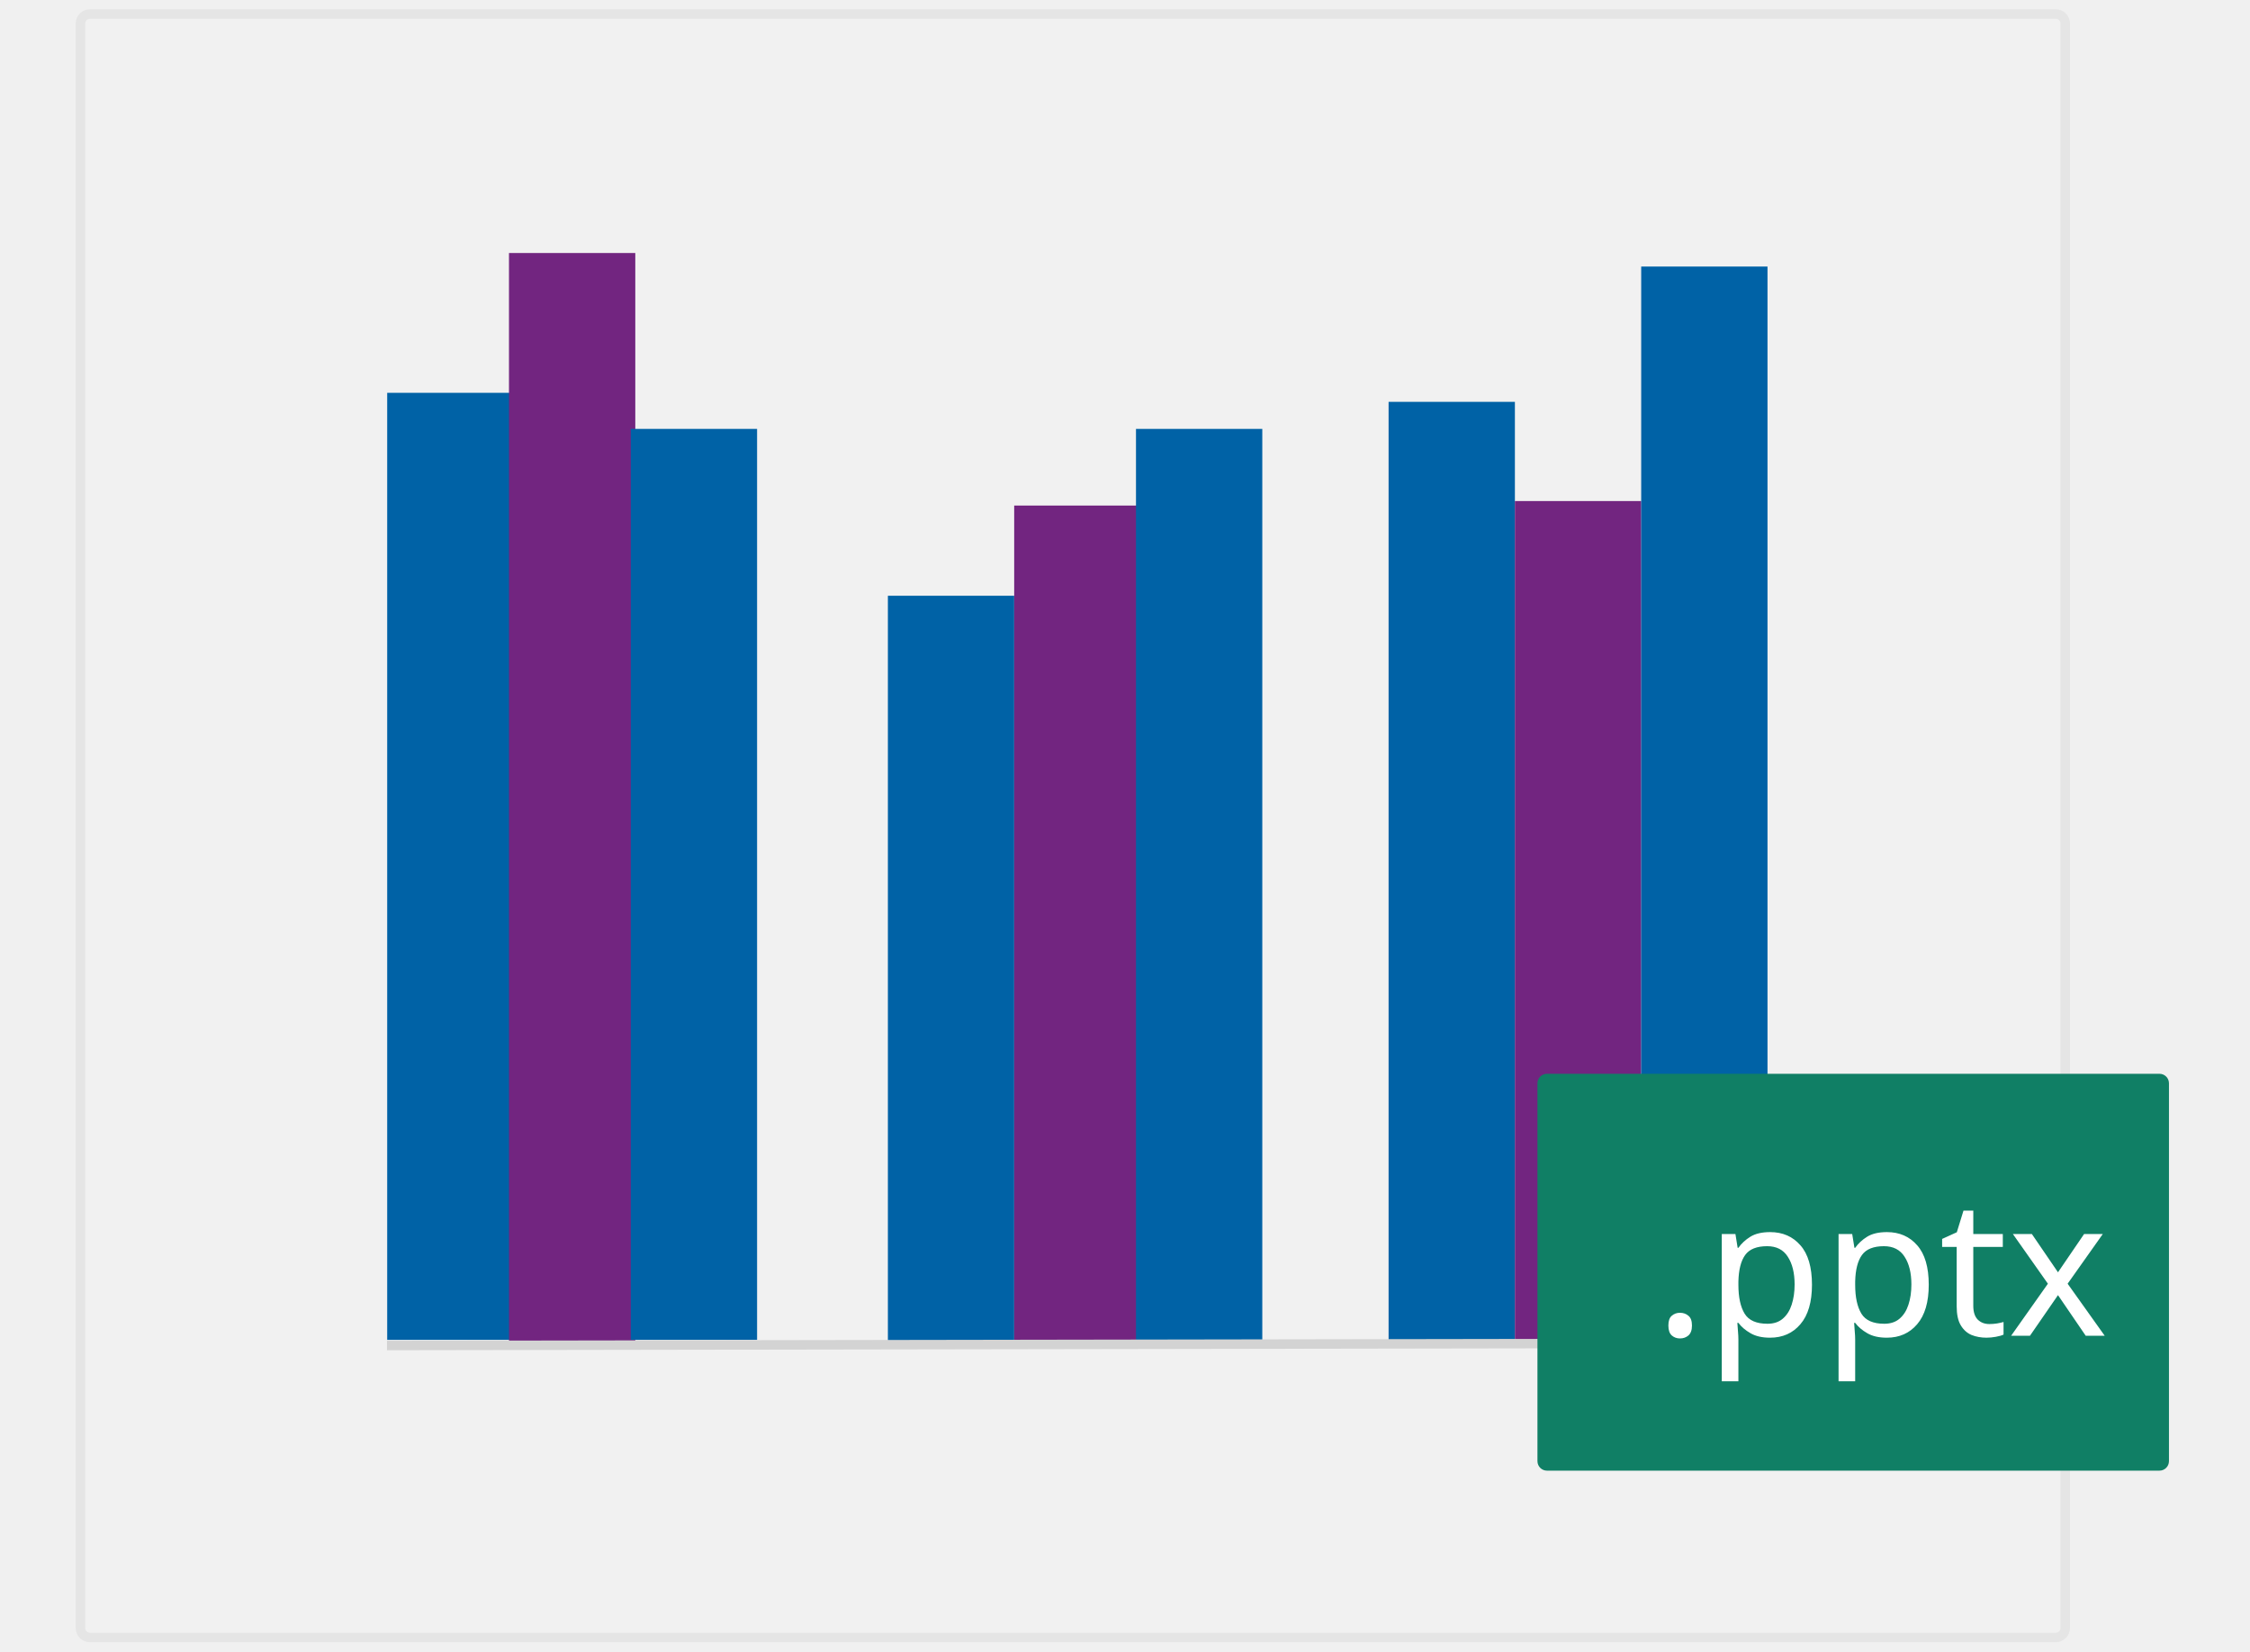
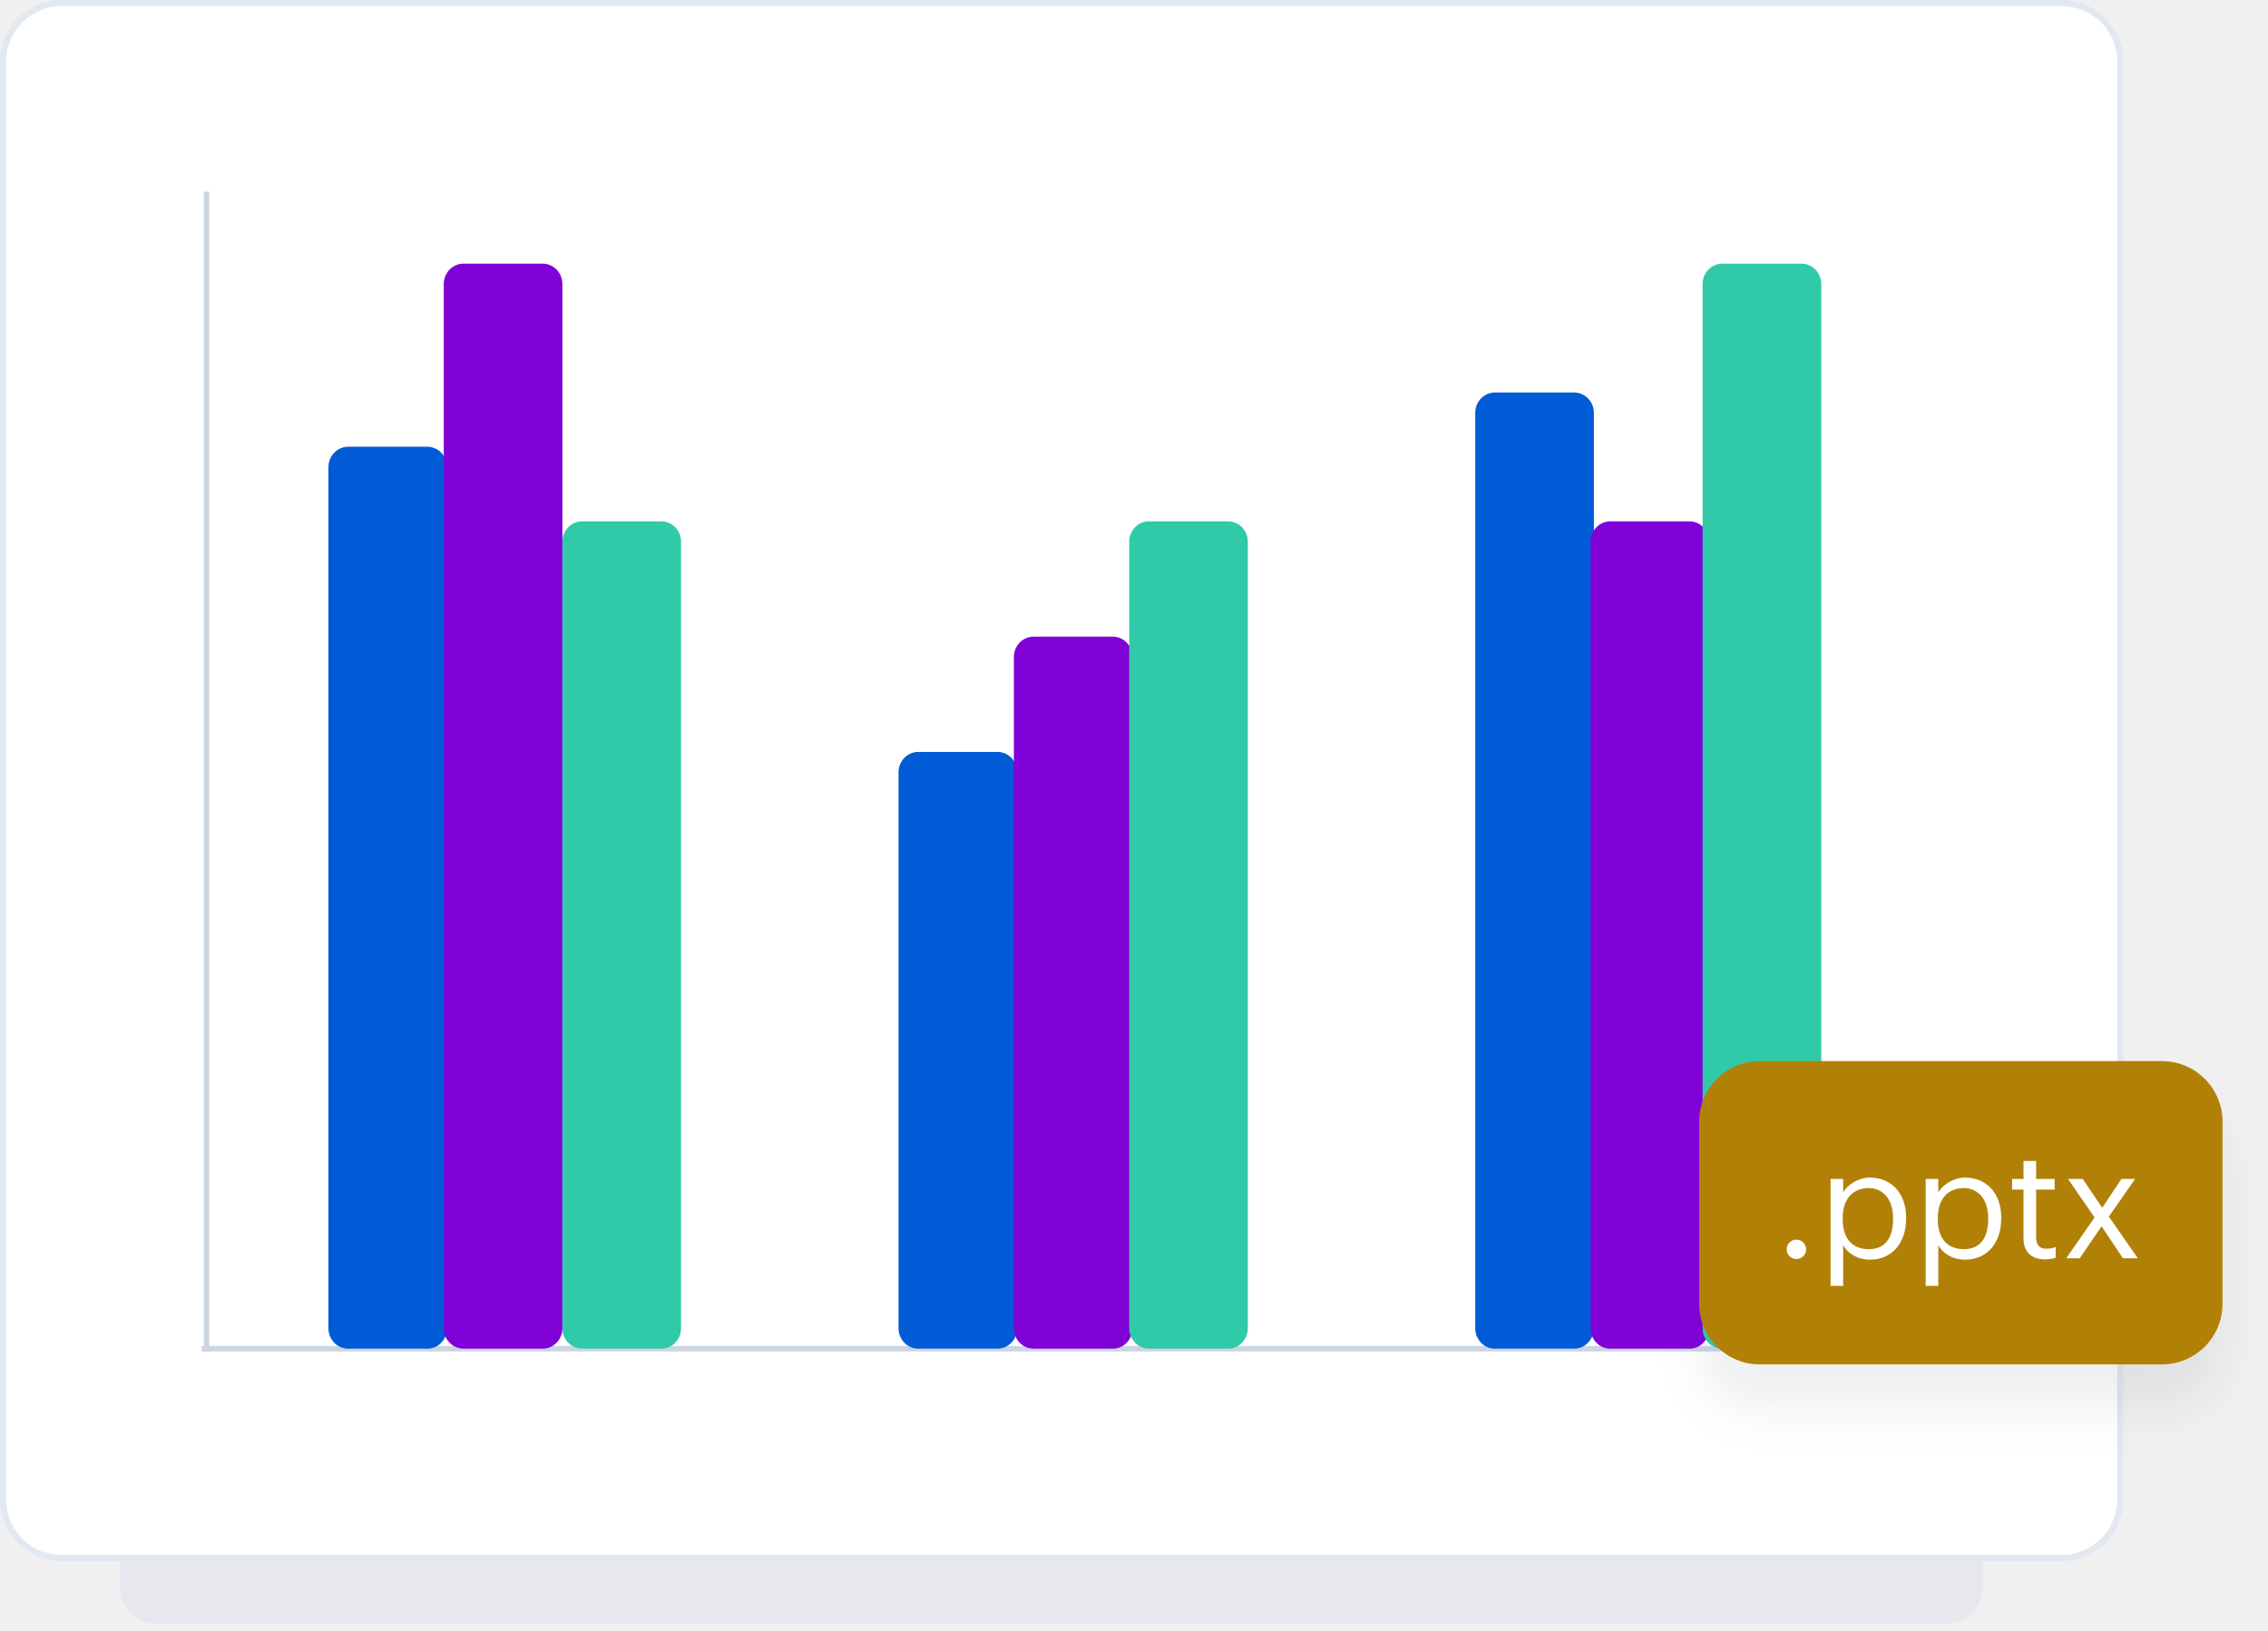
- <svg xmlns="http://www.w3.org/2000/svg" width="237px" height="174px" viewBox="0 0 237 174" version="1.1">
-   <g id="Page-1" stroke="none" stroke-width="1" fill="none" fill-rule="evenodd">
-     <g id="Group" transform="translate(0, 1)">
-       <g id="powerpoint" transform="translate(8, 0)">
-         <g id="Group-17-Copy-3" fill="#F1F1F1" fill-rule="nonzero" stroke="#E5E5E5">
-           <rect id="Rectangle" x="0.475" y="0.475" width="209.061" height="171.05" rx="1" />
-         </g>
-         <polygon id="Rectangle-Copy-17" fill="#0062A6" fill-rule="nonzero" transform="translate(39.43646, 90.27624) rotate(-90) translate(-39.43646, -90.27624) " points="-10.453 83.624 89.326 83.624 89.326 96.928 -10.453 96.928" />
-         <polygon id="Rectangle-Copy-20" fill="#0062A6" fill-rule="nonzero" transform="translate(92.1768, 101.2044) rotate(-90) translate(-92.1768, -101.2044) " points="52.74 94.552 131.613 94.552 131.613 107.856 52.74 107.856" />
-         <polygon id="Rectangle-Copy-23" fill="#0062A6" fill-rule="nonzero" transform="translate(144.9171, 90.75138) rotate(-90) translate(-144.9171, -90.75138) " points="95.503 84.099 194.331 84.099 194.331 97.403 95.503 97.403" />
-         <polygon id="Rectangle-Copy-18" fill="#722580" fill-rule="nonzero" transform="translate(52.26519, 83.14917) rotate(-90) translate(-52.26519, -83.14917) " points="-5.227 76.497 109.757 76.497 109.757 89.801 -5.227 89.801" />
-         <polygon id="Rectangle-Copy-21" fill="#722580" fill-rule="nonzero" transform="translate(105.4807, 96.45304) rotate(-90) translate(-105.4807, -96.45304) " points="61.293 89.801 149.669 89.801 149.669 103.105 61.293 103.105" />
-         <polygon id="Rectangle-Copy-24" fill="#722580" fill-rule="nonzero" transform="translate(158.221, 95.9779) rotate(-90) translate(-158.221, -95.9779) " points="114.033 89.326 202.409 89.326 202.409 102.63 114.033 102.63" />
-         <polygon id="Rectangle-Copy-19" fill="#0062A6" fill-rule="nonzero" transform="translate(65.09392, 92.1768) rotate(-90) translate(-65.09392, -92.1768) " points="17.105 85.525 113.083 85.525 113.083 98.829 17.105 98.829" />
-         <polygon id="Rectangle-Copy-22" fill="#0062A6" fill-rule="nonzero" transform="translate(118.3094, 92.1768) rotate(-90) translate(-118.3094, -92.1768) " points="70.32 85.525 166.298 85.525 166.298 98.829 70.32 98.829" />
-         <polygon id="Rectangle-Copy-25" fill="#0062A6" fill-rule="nonzero" transform="translate(171.5249, 83.62431) rotate(-90) translate(-171.5249, -83.62431) " points="114.983 76.972 228.066 76.972 228.066 90.276 114.983 90.276" />
-         <line x1="105.363" y1="68.42" x2="105.598" y2="212.862" id="Line-3" stroke="#D3D3D3" stroke-linecap="square" transform="translate(105.4807, 140.6409) rotate(-90) translate(-105.4807, -140.6409) " />
-         <rect id="Rectangle-Copy-128" fill="#107F65" fill-rule="nonzero" x="153.945" y="112.133" width="66.519" height="41.812" rx="1" />
-         <g id=".pptx-copy" transform="translate(166.2983, 119.7348)" fill="#FFFFFF" fill-rule="nonzero" font-family="ProximaNova-Regular, Proxima Nova" font-size="20" font-weight="normal">
-           <text id=".pptx">
-             <tspan x="0" y="20">.pptx</tspan>
-           </text>
-         </g>
-       </g>
-       <rect id="Rectangle" x="0" y="0.475" width="237" height="171.525" />
-     </g>
+ <svg xmlns="http://www.w3.org/2000/svg" width="299" height="215" viewBox="0 0 299 215" fill="none">
+   <path d="M256.65 201.343H20.607C18.223 201.343 16.29 203.398 16.29 205.932V208.992C16.29 211.526 18.223 213.581 20.607 213.581H256.65C259.034 213.581 260.967 211.526 260.967 208.992V205.932C260.967 203.398 259.034 201.343 256.65 201.343Z" fill="#E6E8ED" stroke="#E6E8ED" />
+   <path d="M271.824 0.407H8.107C3.855 0.407 0.407 3.854 0.407 8.107V197.713C0.407 201.966 3.855 205.413 8.107 205.413H271.824C276.076 205.413 279.523 201.966 279.523 197.713V8.107C279.523 3.854 276.076 0.407 271.824 0.407Z" fill="white" stroke="#E2E8F0" stroke-width="0.814" />
+   <g clip-path="url(#clip0_125_4187)">
+     <path d="M27.225 25.265V177.817" stroke="#CBD5E1" stroke-width="0.723" stroke-linecap="square" />
+     <path d="M26.573 177.817H253.573" stroke="#CBD5E1" stroke-width="0.723" stroke-linecap="square" />
+     <path d="M56.332 58.902H45.906C44.466 58.902 43.299 60.103 43.299 61.585V175.135C43.299 176.617 44.466 177.817 45.906 177.817H56.332C57.772 177.817 58.939 176.617 58.939 175.135V61.585C58.939 60.103 57.772 58.902 56.332 58.902Z" fill="#005BD7" />
+     <path d="M71.538 34.762H61.111C59.671 34.762 58.504 35.962 58.504 37.444V175.135C58.504 176.617 59.671 177.817 61.111 177.817H71.538C72.977 177.817 74.144 176.617 74.144 175.135V37.444C74.144 35.962 72.977 34.762 71.538 34.762Z" fill="#8001D8" />
+     <path d="M87.178 68.737H76.751C75.312 68.737 74.144 69.938 74.144 71.42V175.135C74.144 176.617 75.312 177.817 76.751 177.817H87.178C88.618 177.817 89.785 176.617 89.785 175.135V71.42C89.785 69.938 88.618 68.737 87.178 68.737Z" fill="#31CAA8" />
+     <path d="M131.491 99.137H121.065C119.625 99.137 118.458 100.338 118.458 101.819V175.135C118.458 176.617 119.625 177.817 121.065 177.817H131.491C132.931 177.817 134.098 176.617 134.098 175.135V101.819C134.098 100.338 132.931 99.137 131.491 99.137Z" fill="#005BD7" />
+     <path d="M146.697 83.937H136.27C134.831 83.937 133.664 85.138 133.664 86.619V175.135C133.664 176.617 134.831 177.817 136.27 177.817H146.697C148.137 177.817 149.304 176.617 149.304 175.135V86.619C149.304 85.138 148.137 83.937 146.697 83.937Z" fill="#8001D8" />
+     <path d="M161.903 68.737H151.476C150.037 68.737 148.87 69.938 148.87 71.42V175.135C148.87 176.617 150.037 177.817 151.476 177.817H161.903C163.343 177.817 164.51 176.617 164.51 175.135V71.42C164.51 69.938 163.343 68.737 161.903 68.737Z" fill="#31CAA8" />
+     <path d="M207.52 51.749H197.093C195.653 51.749 194.486 52.95 194.486 54.432V175.135C194.486 176.617 195.653 177.817 197.093 177.817H207.52C208.959 177.817 210.126 176.617 210.126 175.135V54.432C210.126 52.95 208.959 51.749 207.52 51.749Z" fill="#005BD7" />
+     <path d="M222.725 68.737H212.299C210.859 68.737 209.692 69.938 209.692 71.42V175.135C209.692 176.617 210.859 177.817 212.299 177.817H222.725C224.165 177.817 225.332 176.617 225.332 175.135V71.42C225.332 69.938 224.165 68.737 222.725 68.737Z" fill="#8001D8" />
+     <path d="M237.496 34.762H227.07C225.63 34.762 224.463 35.962 224.463 37.444V175.135C224.463 176.617 225.63 177.817 227.07 177.817H237.496C238.936 177.817 240.103 176.617 240.103 175.135V37.444C240.103 35.962 238.936 34.762 237.496 34.762Z" fill="#31CAA8" />
  </g>
+   <g filter="url(#filter0_d_125_4187)">
+     <rect x="224.007" y="139.901" width="69" height="40" rx="8" fill="#B18107" />
+     <path d="M236.827 166.001C236.127 166.001 235.547 165.441 235.547 164.721C235.547 164.001 236.127 163.441 236.827 163.441C237.527 163.441 238.107 164.001 238.107 164.721C238.107 165.441 237.527 166.001 236.827 166.001ZM241.331 169.541V155.441H242.991V157.201C243.591 156.181 245.011 155.261 246.531 155.261C249.271 155.261 251.291 157.261 251.291 160.521V160.681C251.291 163.881 249.411 166.081 246.531 166.081C244.811 166.081 243.591 165.221 242.991 164.181V169.541H241.331ZM246.371 164.701C248.451 164.701 249.571 163.301 249.571 160.761V160.601C249.571 157.961 248.111 156.641 246.351 156.641C244.411 156.641 242.931 157.921 242.931 160.601V160.761C242.931 163.441 244.331 164.701 246.371 164.701ZM253.87 169.541V155.441H255.53V157.201C256.13 156.181 257.55 155.261 259.07 155.261C261.81 155.261 263.83 157.261 263.83 160.521V160.681C263.83 163.881 261.95 166.081 259.07 166.081C257.35 166.081 256.13 165.221 255.53 164.181V169.541H253.87ZM258.91 164.701C260.99 164.701 262.11 163.301 262.11 160.761V160.601C262.11 157.961 260.65 156.641 258.89 156.641C256.95 156.641 255.47 157.921 255.47 160.601V160.761C255.47 163.441 256.87 164.701 258.91 164.701ZM269.589 166.041C267.689 166.041 266.769 164.921 266.769 163.281V156.841H265.269V155.441H266.769V153.061H268.429V155.441H270.869V156.841H268.429V163.121C268.429 164.141 268.889 164.641 269.729 164.641C270.249 164.641 270.649 164.561 271.009 164.421V165.821C270.669 165.941 270.269 166.041 269.589 166.041ZM272.399 165.901L276.139 160.521L272.639 155.441H274.579L277.139 159.241L279.679 155.441H281.479L278.019 160.401L281.839 165.901H279.879L277.059 161.681L274.179 165.901H272.399Z" fill="white" />
+   </g>
+   <defs>
+     <filter id="filter0_d_125_4187" x="218.007" y="139.901" width="81" height="52" filterUnits="userSpaceOnUse" color-interpolation-filters="sRGB">
+       <feFlood flood-opacity="0" result="BackgroundImageFix" />
+       <feColorMatrix in="SourceAlpha" type="matrix" values="0 0 0 0 0 0 0 0 0 0 0 0 0 0 0 0 0 0 127 0" result="hardAlpha" />
+       <feOffset dy="6" />
+       <feGaussianBlur stdDeviation="3" />
+       <feComposite in2="hardAlpha" operator="out" />
+       <feColorMatrix type="matrix" values="0 0 0 0 0.2 0 0 0 0 0.255 0 0 0 0 0.361 0 0 0 0.08 0" />
+       <feBlend mode="normal" in2="BackgroundImageFix" result="effect1_dropShadow_125_4187" />
+       <feBlend mode="normal" in="SourceGraphic" in2="effect1_dropShadow_125_4187" result="shape" />
+     </filter>
+     <clipPath id="clip0_125_4187">
+       <rect width="227" height="153" fill="white" transform="translate(26.5728 25.2645)" />
+     </clipPath>
+   </defs>
</svg>
